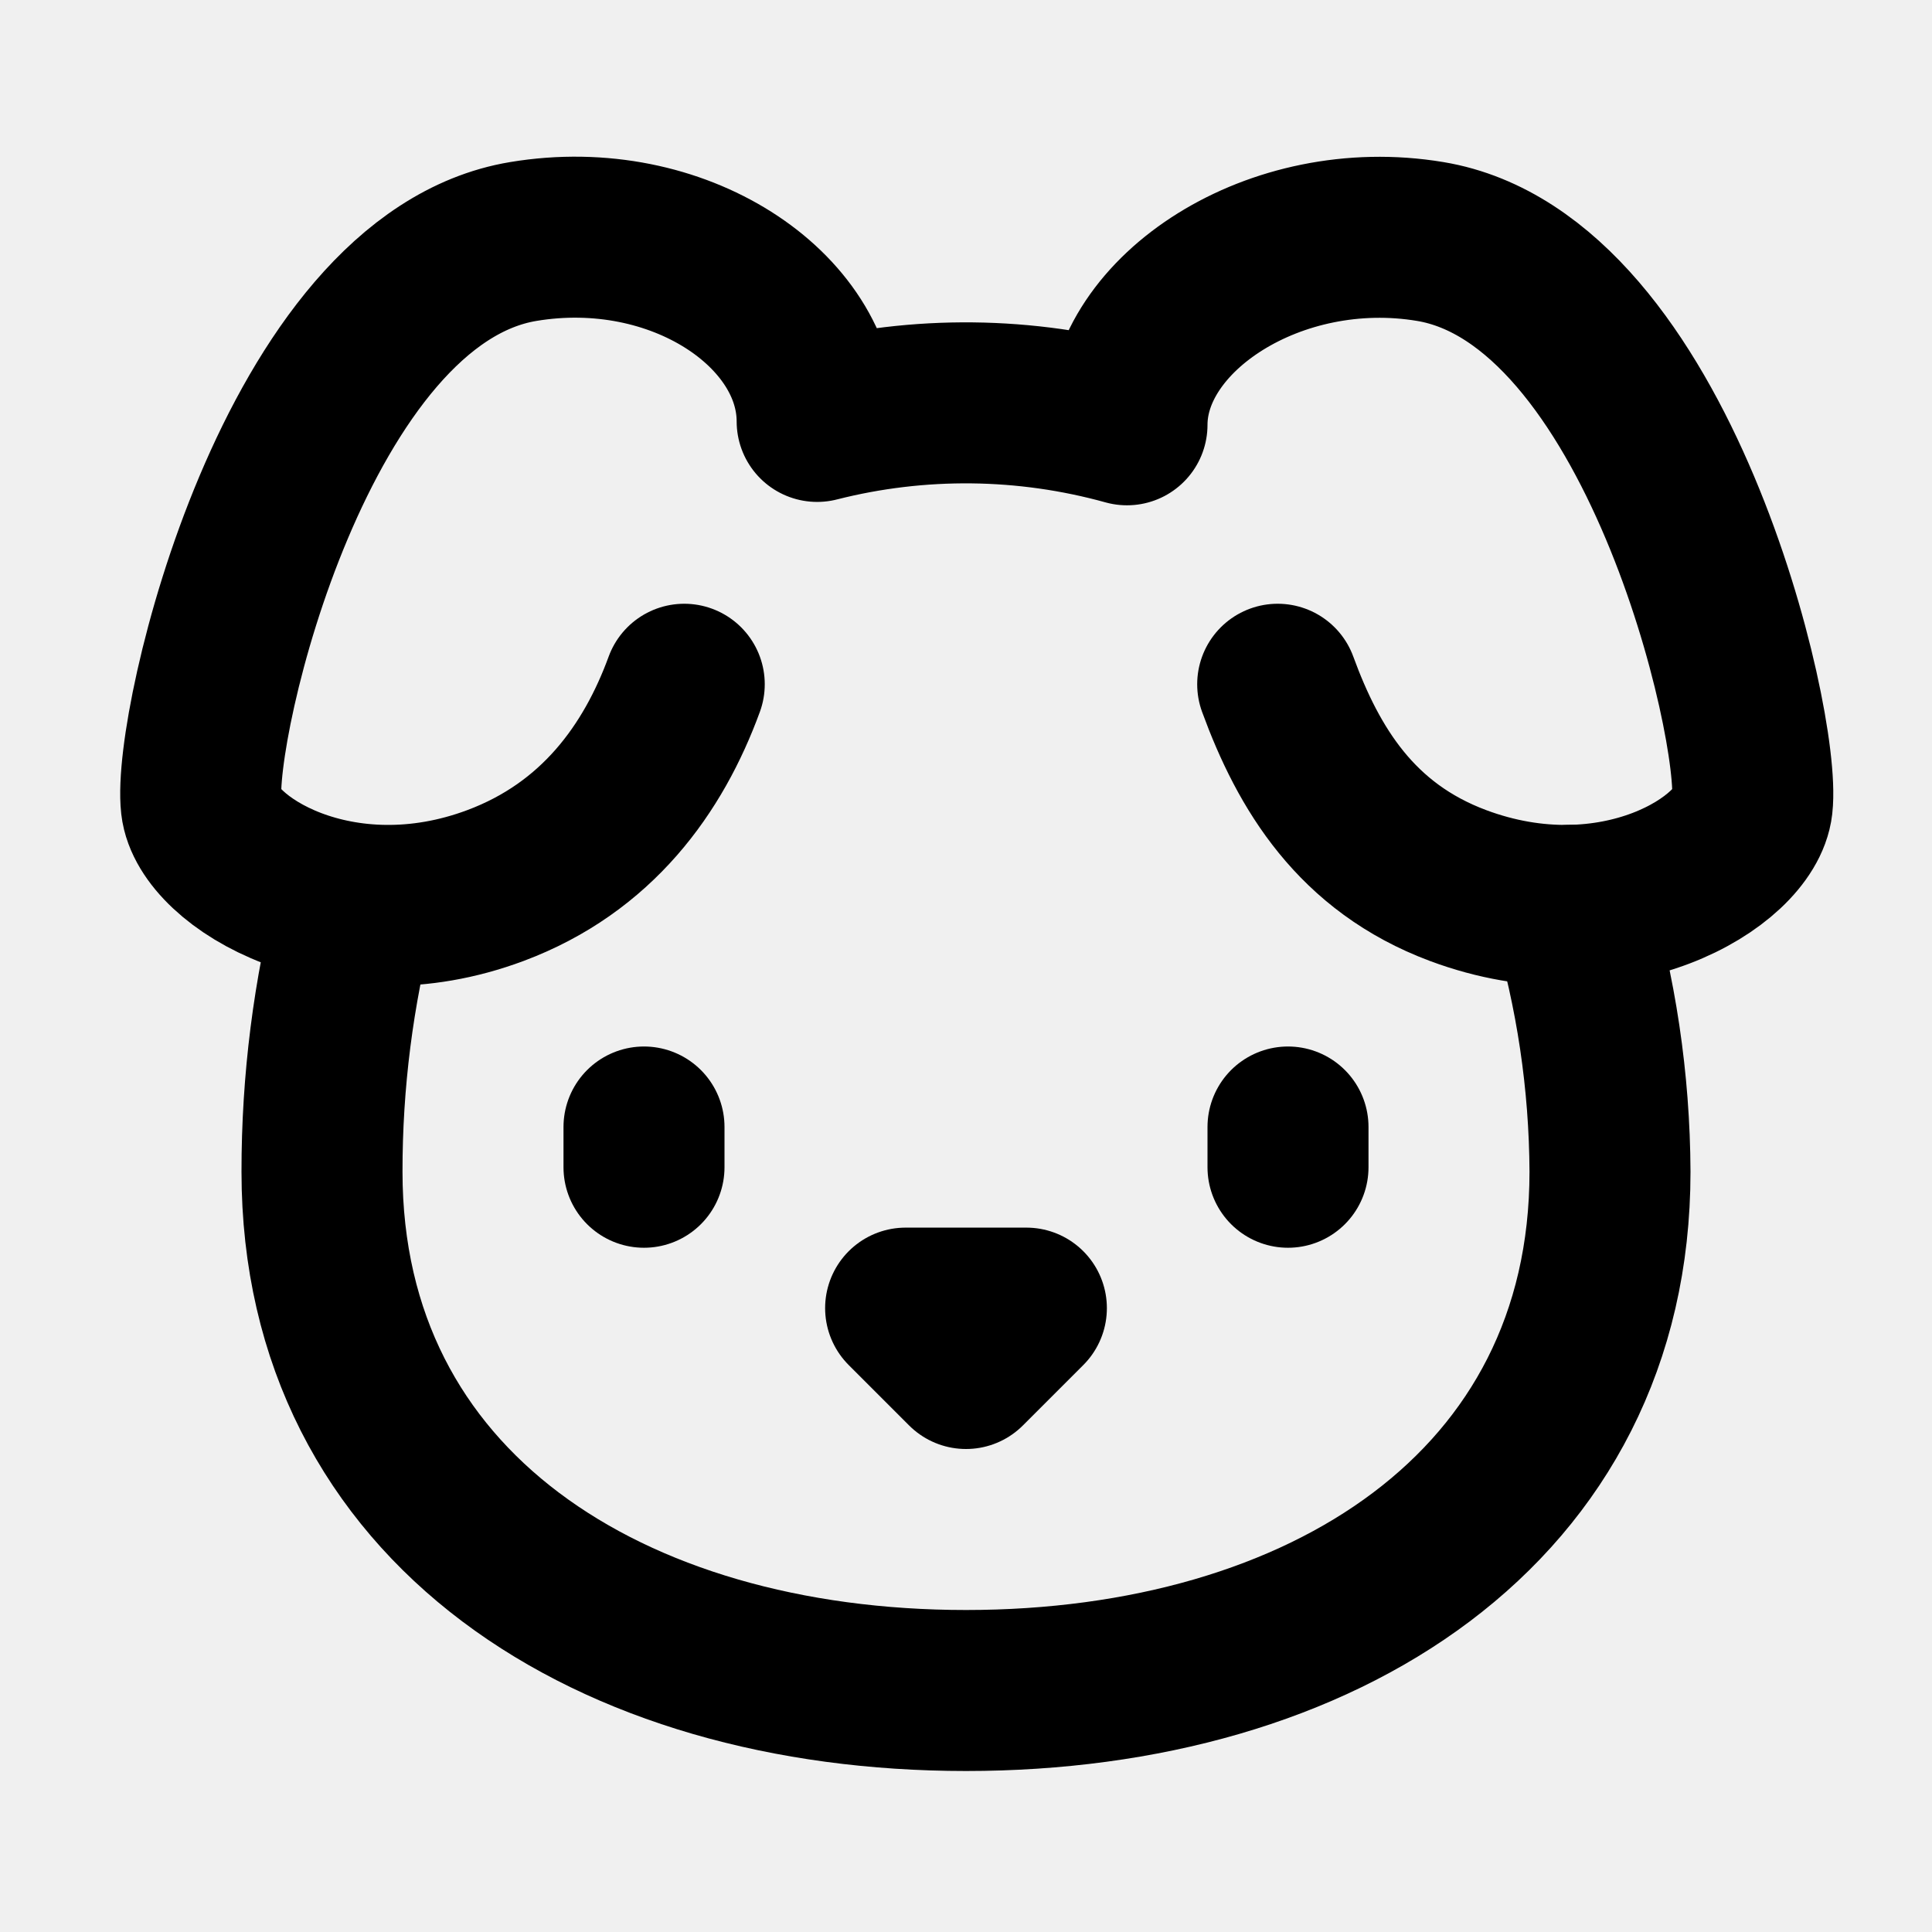
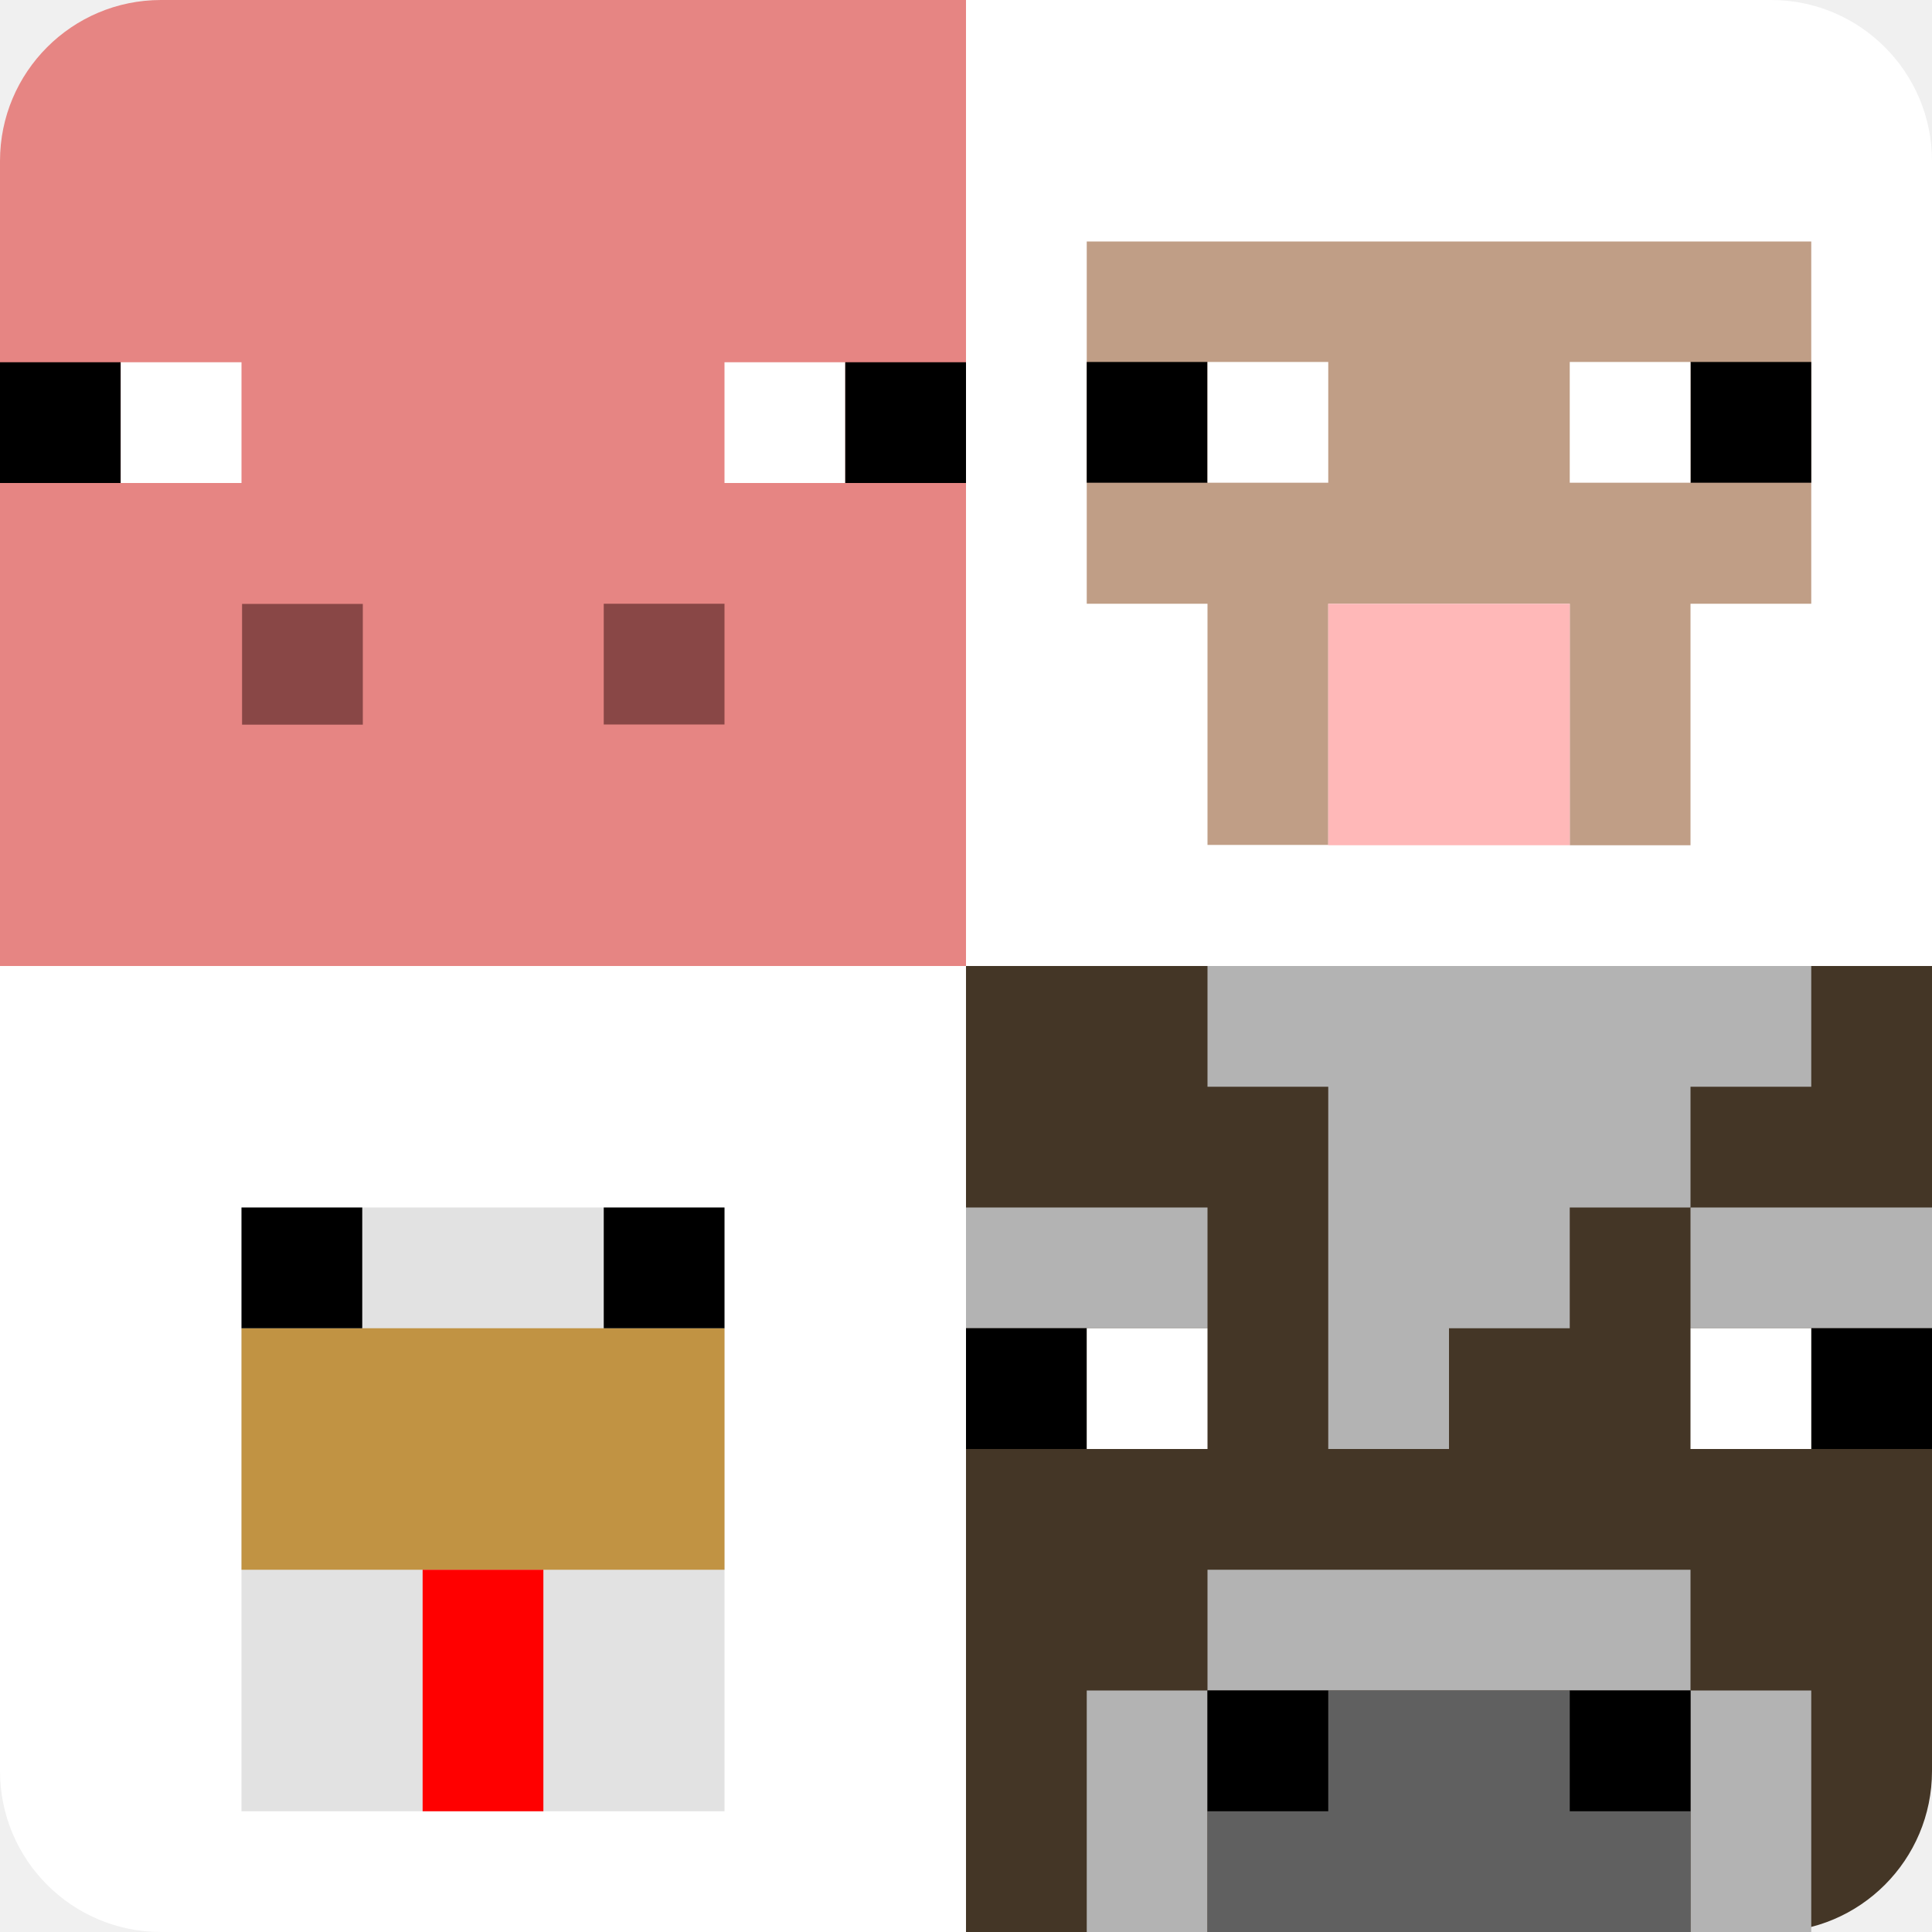
- <svg xmlns="http://www.w3.org/2000/svg" width="24" height="24" viewBox="0 0 24 24" fill="none" stroke="currentColor" stroke-width="2" stroke-linecap="round" stroke-linejoin="round" class="lucide lucide-dog-icon lucide-dog">
-   <path d="M11.25 16.25h1.5L12 17z" />
-   <path d="M16 14v.5" />
-   <path d="M4.42 11.247A13.152 13.152 0 0 0 4 14.556C4 18.728 7.582 21 12 21s8-2.272 8-6.444a11.702 11.702 0 0 0-.493-3.309" />
-   <path d="M8 14v.5" />
-   <path d="M8.5 8.5c-.384 1.05-1.083 2.028-2.344 2.5-1.931.722-3.576-.297-3.656-1-.113-.994 1.177-6.53 4-7 1.923-.321 3.651.845 3.651 2.235A7.497 7.497 0 0 1 14 5.277c0-1.39 1.844-2.598 3.767-2.277 2.823.47 4.113 6.006 4 7-.08.703-1.725 1.722-3.656 1-1.261-.472-1.855-1.45-2.239-2.5" />
+ <svg xmlns="http://www.w3.org/2000/svg" width="24" height="24" viewBox="0 0 24 24" fill="none" class="lucide lucide-actor-icon lucide-actor" version="1.1" id="svg18">
+   <defs id="defs18" />
+   <path d="M2 0h10v12H0V2A2 2 0 0 1 2 0Z" fill="#E68583" id="path1" />
+   <path d="M12 0h10a2 2 0 0 1 2 2v10H12V0Z" fill="#FFFFFF" id="path2" />
+   <path d="M0 12h12v12H2a2 2 0 0 1-2-2V12Z" fill="#FFFFFF" id="path3" />
+   <path d="M12 12h12v10a2 2 0 0 1-2 2H12V12Z" fill="#443626" id="path4" />
+   <rect x="3.007" y="7.502" width="1.5" height="1.5" fill="#894746" id="rect6" style="stroke-width:1.071" />
+   <rect x="7.5" y="7.5" width="1.5" height="1.5" fill="#894746" id="rect7" style="stroke-width:1.071" />
+   <path d="M 13.5,3 V 4.492 7.5 H 15 v 0.994 2.002 h 1.5 V 8.494 7.5 h 3 V 8.496 10.5 H 21 V 8.496 7.5 h 1.5 V 4.492 3 Z" style="fill:#c09e86;stroke-width:0.347" id="path12" />
+   <rect x="16.5" y="7.5" width="3" height="3" fill="#ffb8b8" id="rect9" style="stroke-width:1.043;fill:#ffb8b8;fill-opacity:1" />
+   <path d="m 15,12 v 1.5 h 1.5 V 15 16.5 18 H 18 v -1.5 h 1.5 V 15 H 21 v -1.5 h 1.5 V 12 Z" style="fill:#b3b3b3;stroke-width:1.045" id="path10" />
+   <path d="m 15,19.5 h 6 V 21 h -6 z" fill="#b3b3b3" id="path15-2-4" style="stroke-width:0.935" />
+   <path d="M 13.5,24 V 21 H 15 v 3 z" fill="#b3b3b3" id="path15-2-4-1" style="stroke-width:0.661" />
+   <path d="m 21,24 v -3 h 1.5 v 3 z" fill="#b3b3b3" id="path15-2-4-1-8" style="stroke-width:0.661" />
+   <g id="g24" transform="translate(0.1800003,0.7999992)">
+     <rect x="14.82" y="20.2" width="6" height="3" fill="#606060" id="rect16" style="stroke-width:1.05" />
+     <rect x="14.82" y="20.2" width="1.5" height="1.5" fill="#000000" id="rect17" style="stroke-width:1.056" />
+     <rect x="19.32" y="20.2" width="1.5" height="1.5" fill="#000000" id="rect17-3" style="stroke-width:1.056" />
+   </g>
+   <g id="g20">
+     <rect style="fill:#000000" id="rect19" width="1.5" height="1.5" x="0" y="4.5" />
+     <rect style="fill:#ffffff" id="rect19-8" width="1.5" height="1.5" x="1.5" y="4.5" />
+   </g>
+   <g id="g22" transform="translate(0.75,-1.5)">
+     <path d="m 11.25,16.5 h 3 V 18 h -3 z" fill="#b3b3b3" id="path15" style="stroke-width:0.661" />
+     <g id="g20-57" transform="translate(11.25,13.5)">
+       <rect style="fill:#000000" id="rect19-6" width="1.5" height="1.5" x="0" y="4.5" />
+       <rect style="fill:#ffffff" id="rect19-8-18" width="1.5" height="1.5" x="1.5" y="4.5" />
+     </g>
+   </g>
+   <g id="g23" transform="translate(0,-0.5)">
+     <path d="m 21,15.5 h 3 V 17 h -3 z" fill="#b3b3b3" id="path15-5" style="stroke-width:0.661" />
+     <g id="g20-57-4" transform="rotate(180,12,11.5)">
+       <rect style="fill:#000000" id="rect19-6-3" width="1.5" height="1.5" x="0" y="4.5" />
+       <rect style="fill:#ffffff" id="rect19-8-18-1" width="1.5" height="1.5" x="1.5" y="4.5" />
+     </g>
+   </g>
+   <g id="g21" transform="translate(0.4549999,0.945)">
+     <path d="m 2.545,14.055 h 6 v 7.5 h -6 z" fill="#e2e2e2" id="path13" style="stroke-width:1.463" />
+     <path d="m 2.545,15.555 h 6 v 3 h -6 z" fill="#c19343" id="path11" style="stroke-width:1.049" />
+     <rect x="4.795" y="18.555" width="1.5" height="3" fill="#ff0000" id="rect13" style="stroke-width:0.797" />
+     <rect style="fill:#000000" id="rect19-3" width="1.5" height="1.5" x="2.545" y="14.055" />
+     <rect style="fill:#000000" id="rect19-3-6" width="1.5" height="1.5" x="7.045" y="14.055" />
+   </g>
+   <g id="g20-5" transform="translate(13.5,-0.0034803)">
+     <rect style="fill:#000000" id="rect19-5" width="1.5" height="1.5" x="0" y="4.5" />
+     <rect style="fill:#ffffff" id="rect19-8-1" width="1.5" height="1.5" x="1.5" y="4.5" />
+   </g>
+   <g id="g20-5-1" transform="rotate(180,11.25,5.24826)">
+     <rect style="fill:#000000" id="rect19-5-1" width="1.5" height="1.5" x="0" y="4.5" />
+     <rect style="fill:#ffffff" id="rect19-8-1-5" width="1.5" height="1.5" x="1.5" y="4.5" />
+   </g>
+   <rect style="fill:#ffffff" id="rect19-8-2" width="1.5" height="1.5" x="9" y="4.5" />
+   <rect style="fill:#000000" id="rect19-9" width="1.5" height="1.5" x="10.5" y="4.5" />
+   <rect style="fill:#ffb8b8;fill-opacity:1" id="rect20" x="17.346" y="9.115" />
</svg>
